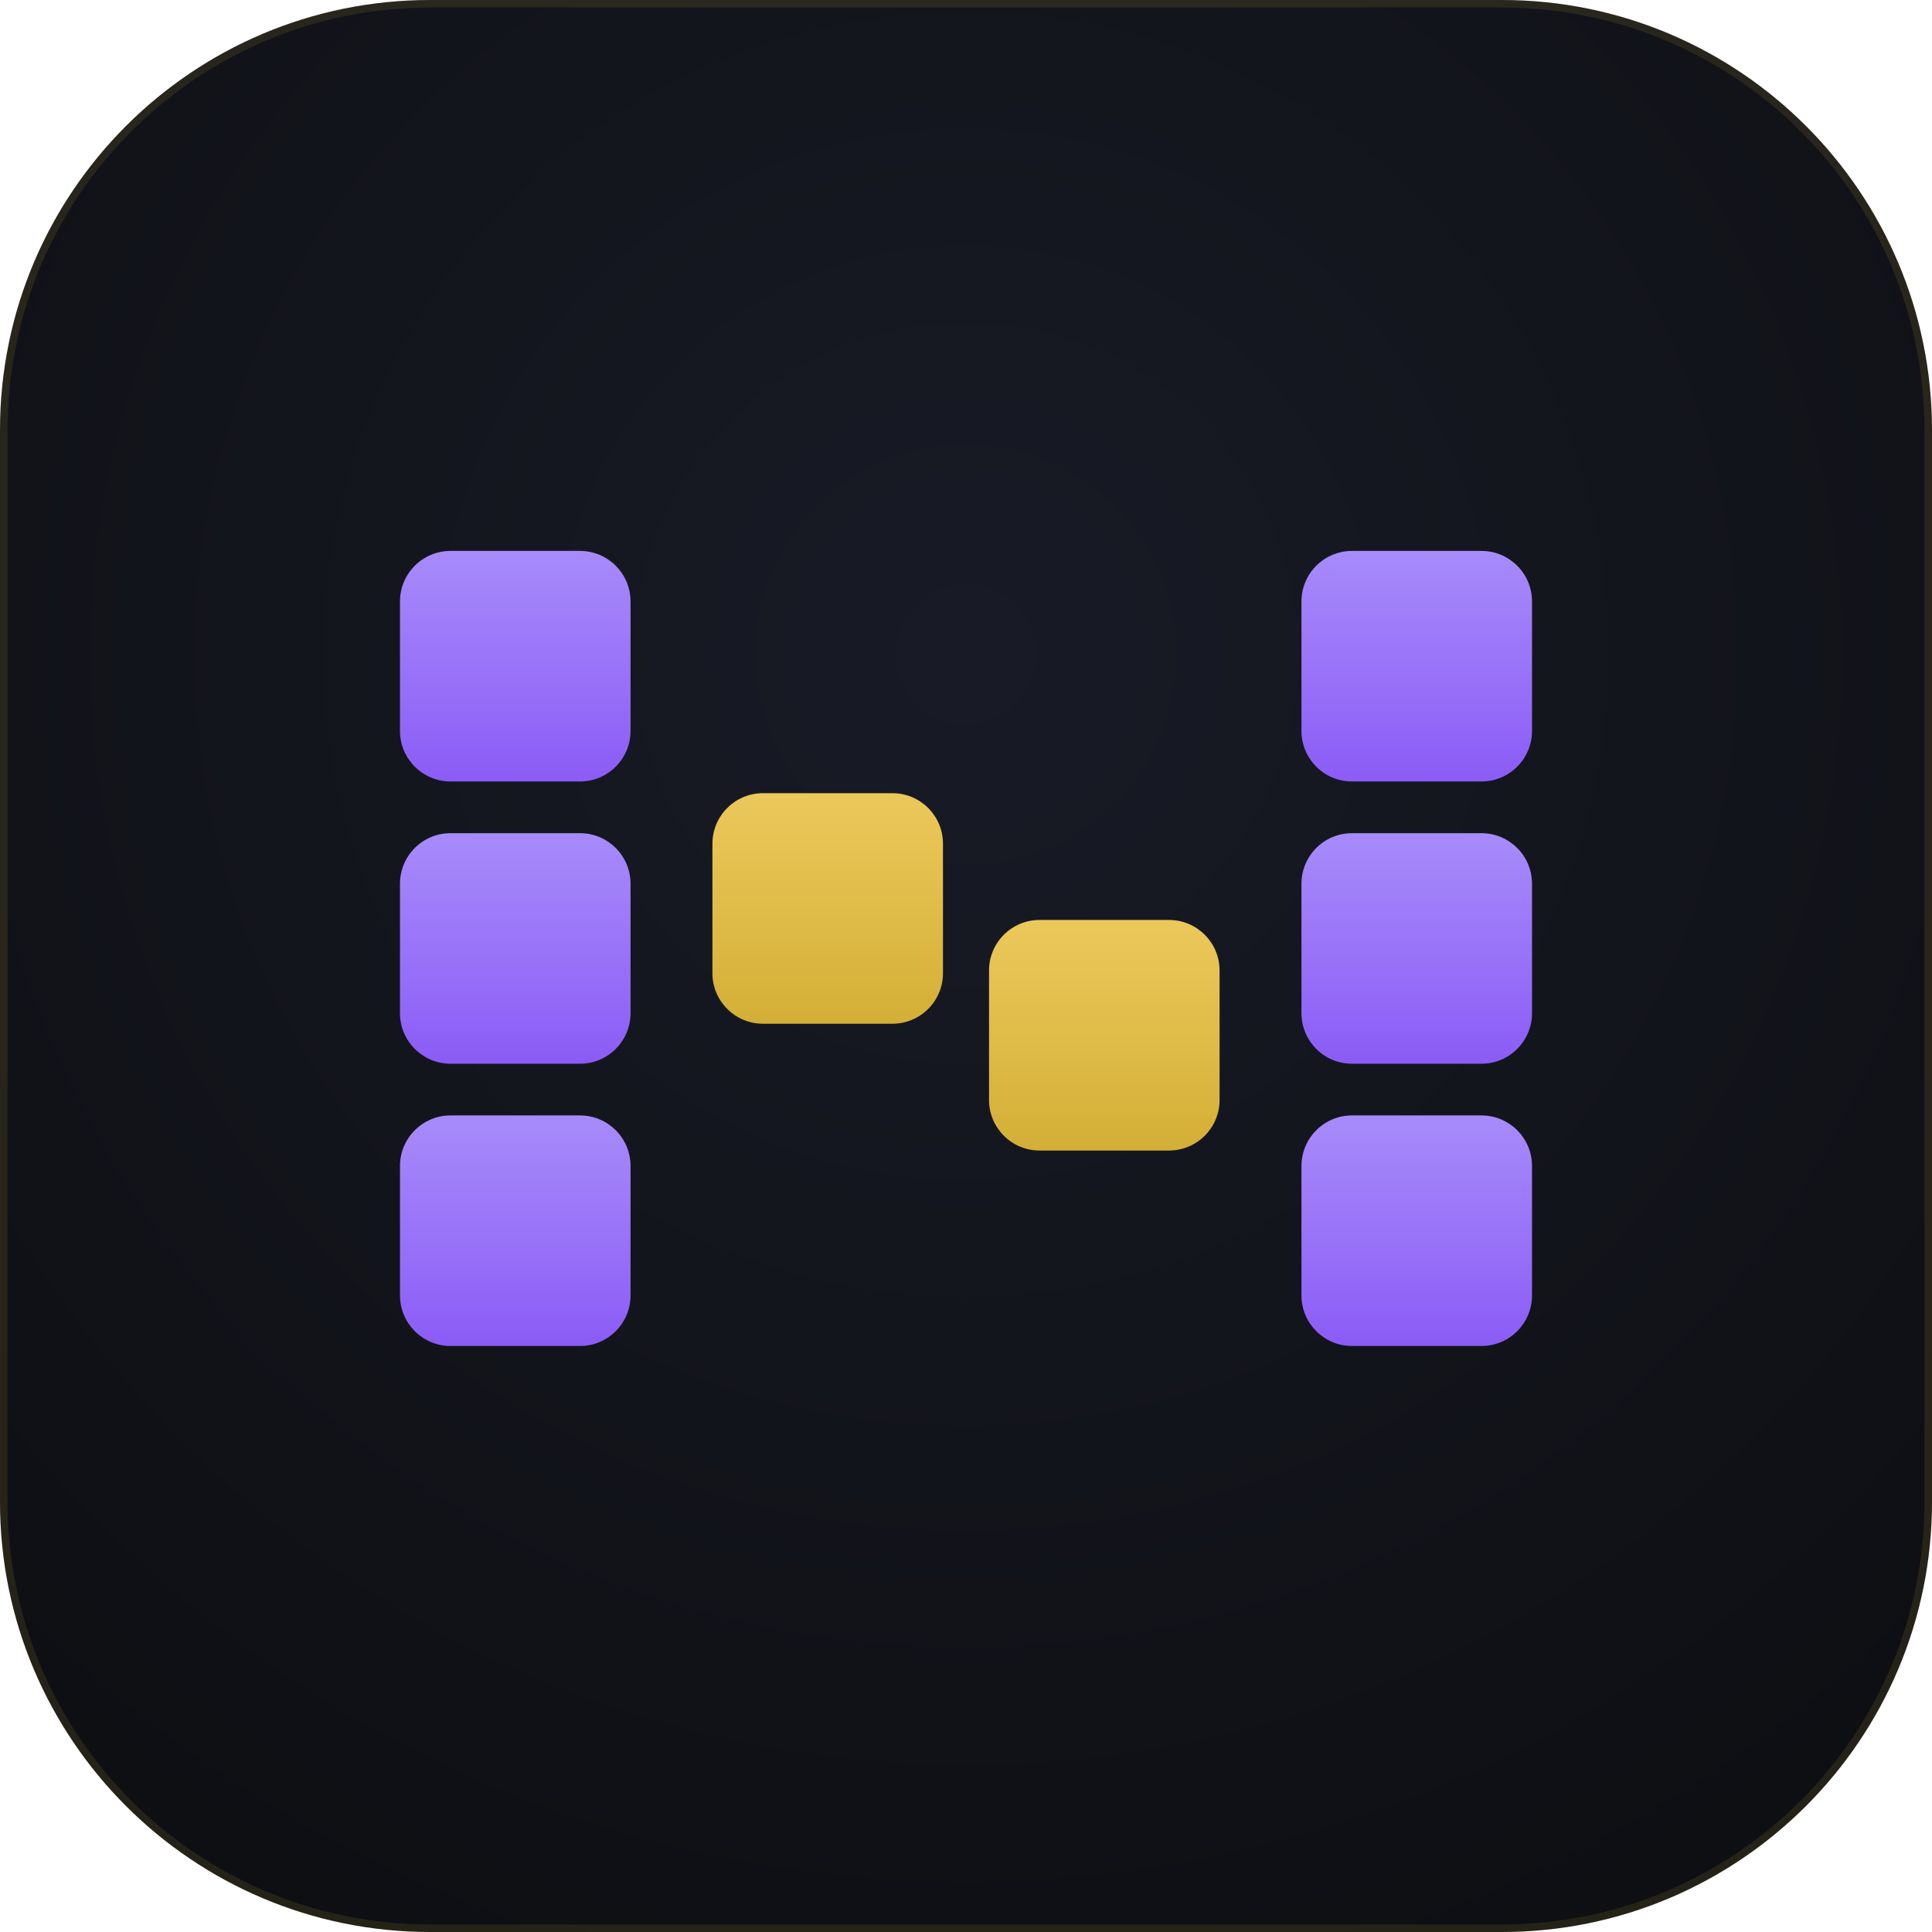
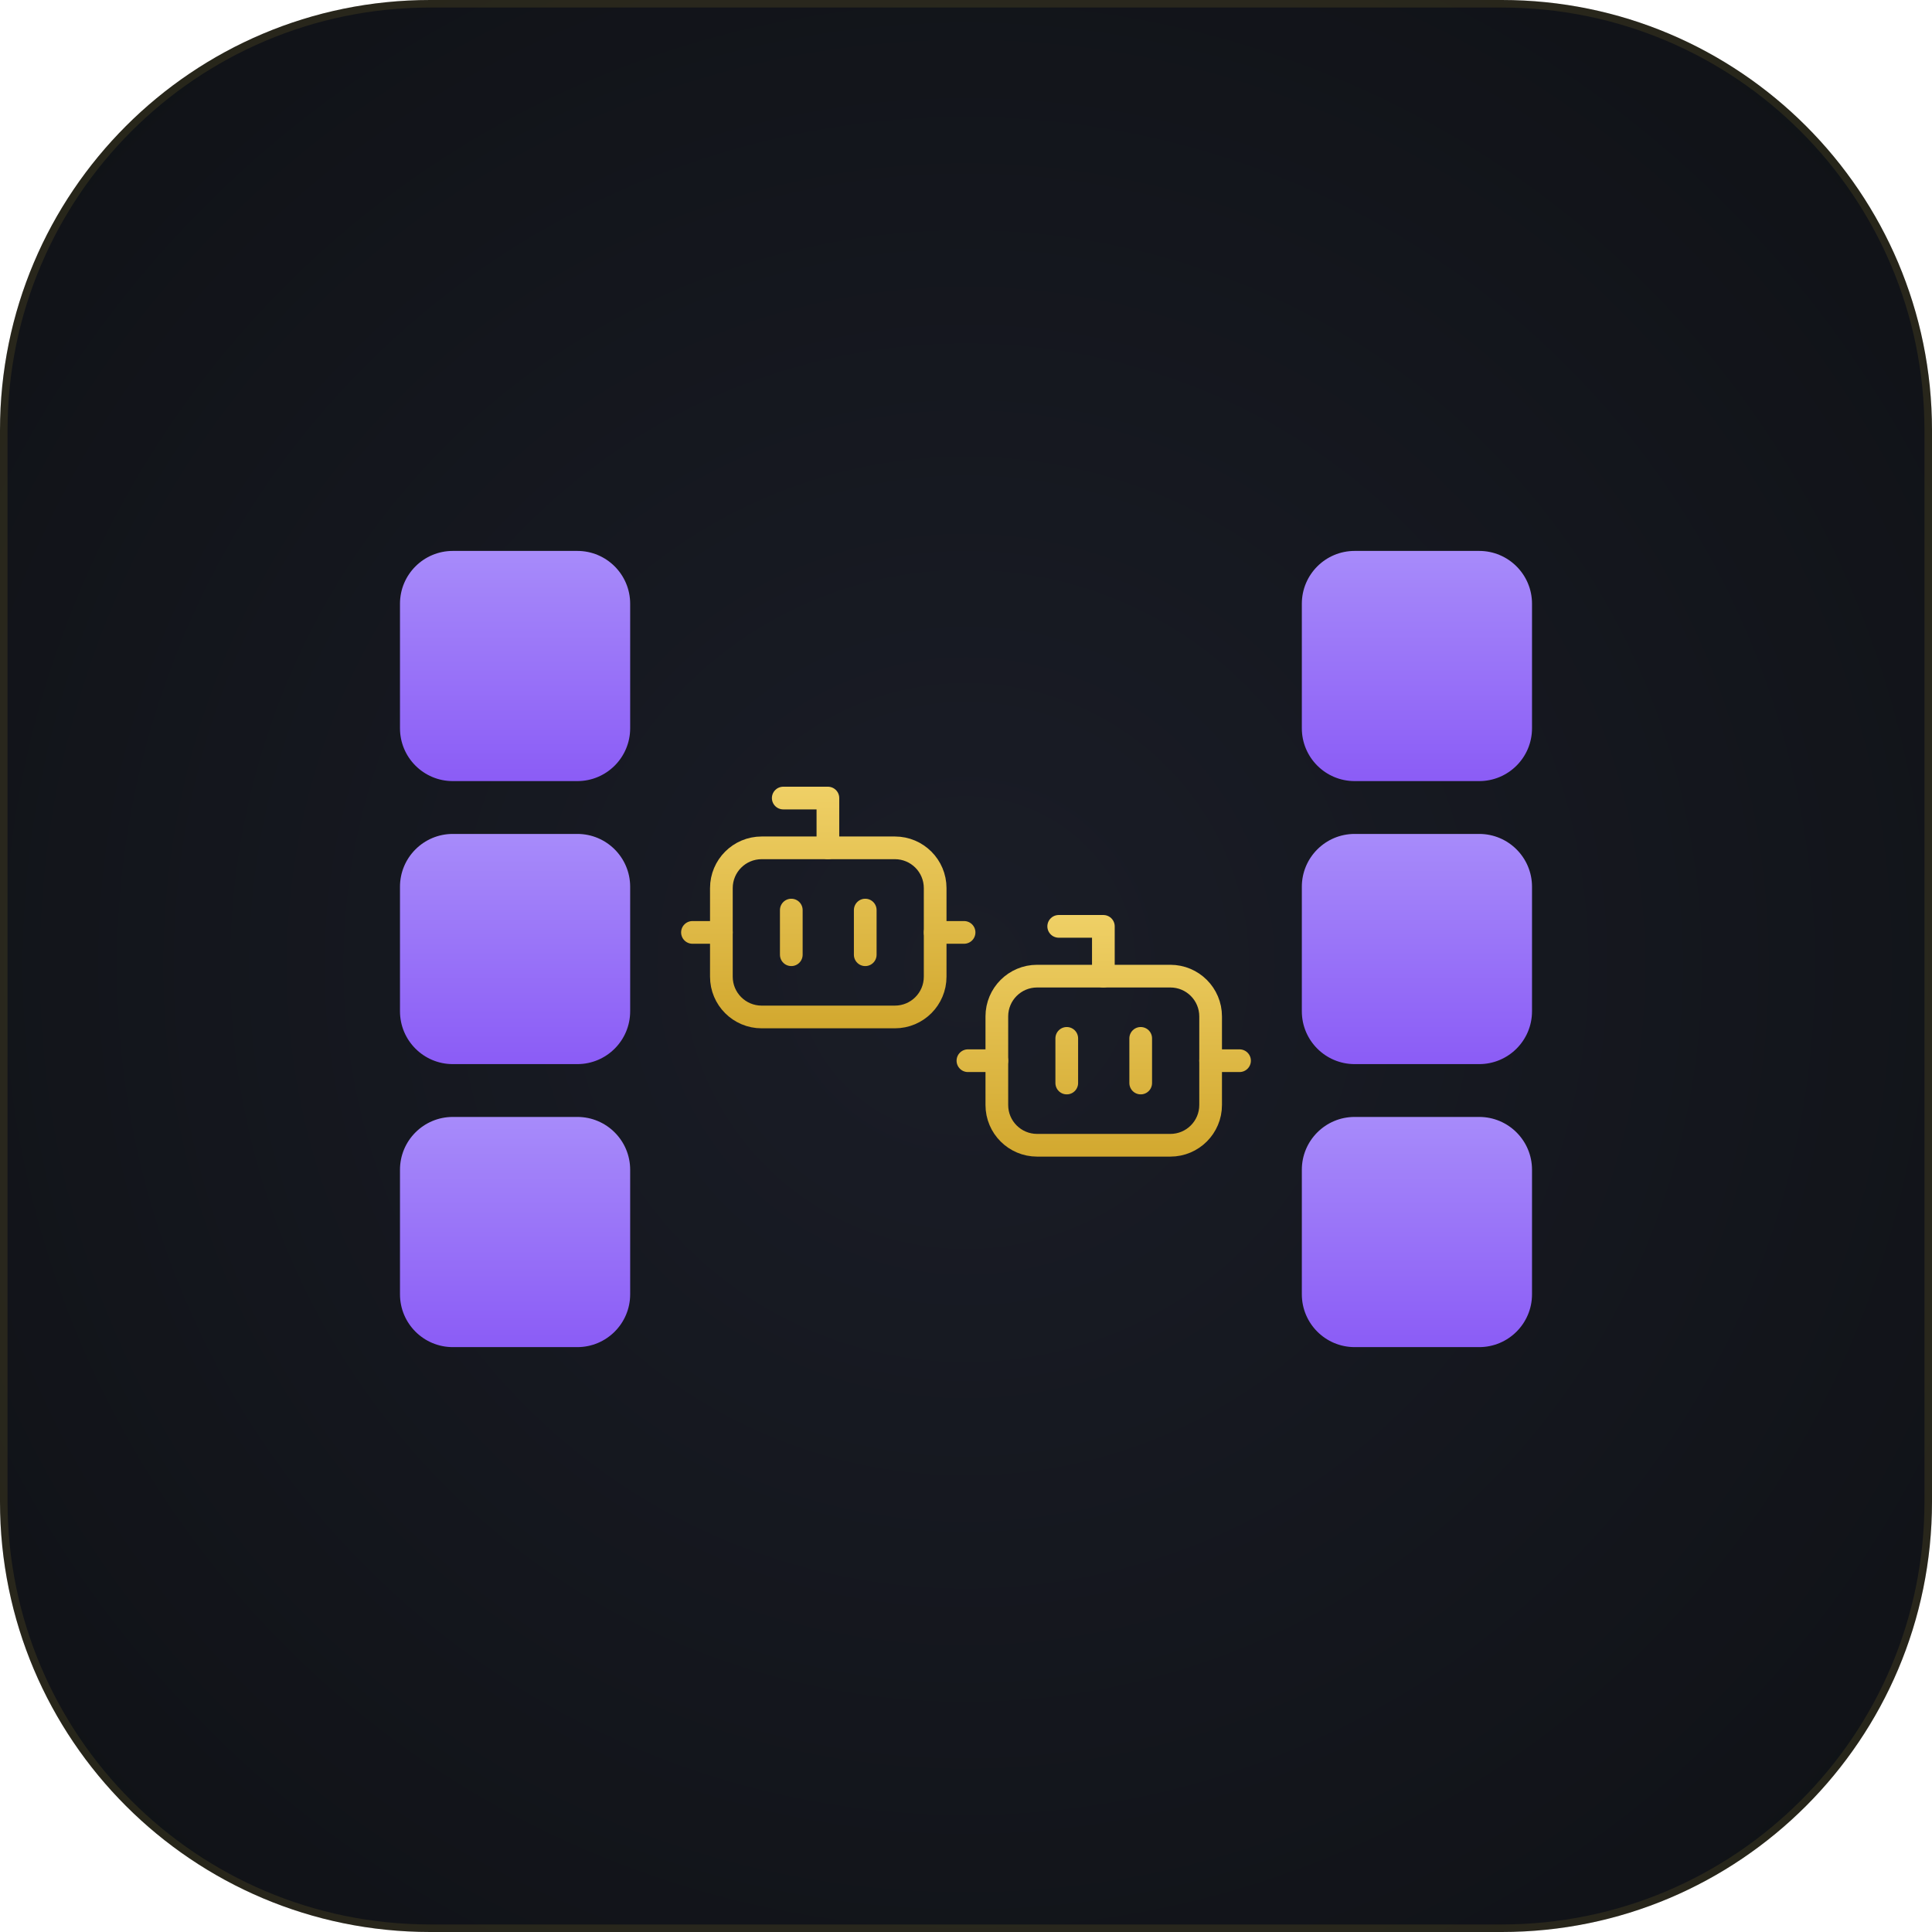
<svg xmlns="http://www.w3.org/2000/svg" viewBox="0 0 512 512" width="512" height="512">
  <defs>
-     <linearGradient id="gV" x1="0" y1="0" x2="0" y2="1">
+     <linearGradient id="gold" gradientUnits="userSpaceOnUse" x1="0" y1="47" x2="0" y2="707">
+       <stop offset="0%" stop-color="#EFD066" />
+       <stop offset="100%" stop-color="#D2A82F" />
+     </linearGradient>
+     <linearGradient id="violet" x1="0" y1="0" x2="0" y2="1">
      <stop offset="0%" stop-color="#A78BFA" />
      <stop offset="100%" stop-color="#8B5CF6" />
    </linearGradient>
-     <linearGradient id="gG" x1="0" y1="0" x2="0" y2="1">
-       <stop offset="0%" stop-color="#EBC85A" />
-       <stop offset="100%" stop-color="#D4AF37" />
-     </linearGradient>
-     <radialGradient id="bgG" cx="50%" cy="34%" r="72%">
-       <stop offset="0%" stop-color="#181B26" />
-       <stop offset="100%" stop-color="#0E0F13" />
+     <radialGradient id="bg" cx="256" cy="256" r="360" gradientUnits="userSpaceOnUse">
+       <stop offset="0%" stop-color="#1A1D27" />
+       <stop offset="100%" stop-color="#0F1115" />
    </radialGradient>
  </defs>
-   <rect width="512" height="512" rx="114" fill="url(#bgG)" />
+   <rect width="512" height="512" rx="114" fill="url(#bg)" />
  <rect x="1" y="1" width="510" height="510" rx="113" fill="none" stroke="#D4AF37" stroke-opacity="0.12" stroke-width="2" />
-   <rect x="106.0" y="146.0" width="61.1" height="61.1" rx="13.4" fill="url(#gV)" />
-   <rect x="106.0" y="220.8" width="61.1" height="61.1" rx="13.4" fill="url(#gV)" />
-   <rect x="106.0" y="295.6" width="61.1" height="61.1" rx="13.4" fill="url(#gV)" />
-   <rect x="344.9" y="146.0" width="61.1" height="61.1" rx="13.4" fill="url(#gV)" />
-   <rect x="344.9" y="220.8" width="61.1" height="61.1" rx="13.4" fill="url(#gV)" />
-   <rect x="344.9" y="295.6" width="61.1" height="61.1" rx="13.4" fill="url(#gV)" />
-   <rect x="188.8" y="210.2" width="61.1" height="61.1" rx="13.4" fill="url(#gG)" />
-   <rect x="262.1" y="243.8" width="61.1" height="61.1" rx="13.4" fill="url(#gG)" />
+   <rect x="106" y="146" width="61" height="61" rx="14" fill="url(#violet)" />
+   <rect x="106" y="221" width="61" height="61" rx="14" fill="url(#violet)" />
+   <rect x="106" y="296" width="61" height="61" rx="14" fill="url(#violet)" />
+   <rect x="345" y="146" width="61" height="61" rx="14" fill="url(#violet)" />
+   <rect x="345" y="221" width="61" height="61" rx="14" fill="url(#violet)" />
+   <rect x="345" y="296" width="61" height="61" rx="14" fill="url(#violet)" />
+   <g transform="translate(219.5,240.5) scale(0.09701) translate(-445,-377)" fill="none" stroke="url(#gold)" stroke-width="62" stroke-linecap="round" stroke-linejoin="round">
+     <rect x="153" y="214" width="584" height="462" rx="110" />
+     <line x1="344" y1="384" x2="344" y2="506" />
+     <line x1="546" y1="384" x2="546" y2="506" />
+     <line x1="74" y1="445" x2="153" y2="445" />
+     <line x1="737" y1="445" x2="816" y2="445" />
+     <path d="M322 78H444V214" />
+   </g>
+   <g transform="translate(292.5,274.5) scale(0.09701) translate(-445,-377)" fill="none" stroke="url(#gold)" stroke-width="62" stroke-linecap="round" stroke-linejoin="round">
+     <rect x="153" y="214" width="584" height="462" rx="110" />
+     <line x1="344" y1="384" x2="344" y2="506" />
+     <line x1="546" y1="384" x2="546" y2="506" />
+     <line x1="74" y1="445" x2="153" y2="445" />
+     <line x1="737" y1="445" x2="816" y2="445" />
+     <path d="M322 78H444V214" />
+   </g>
</svg>
